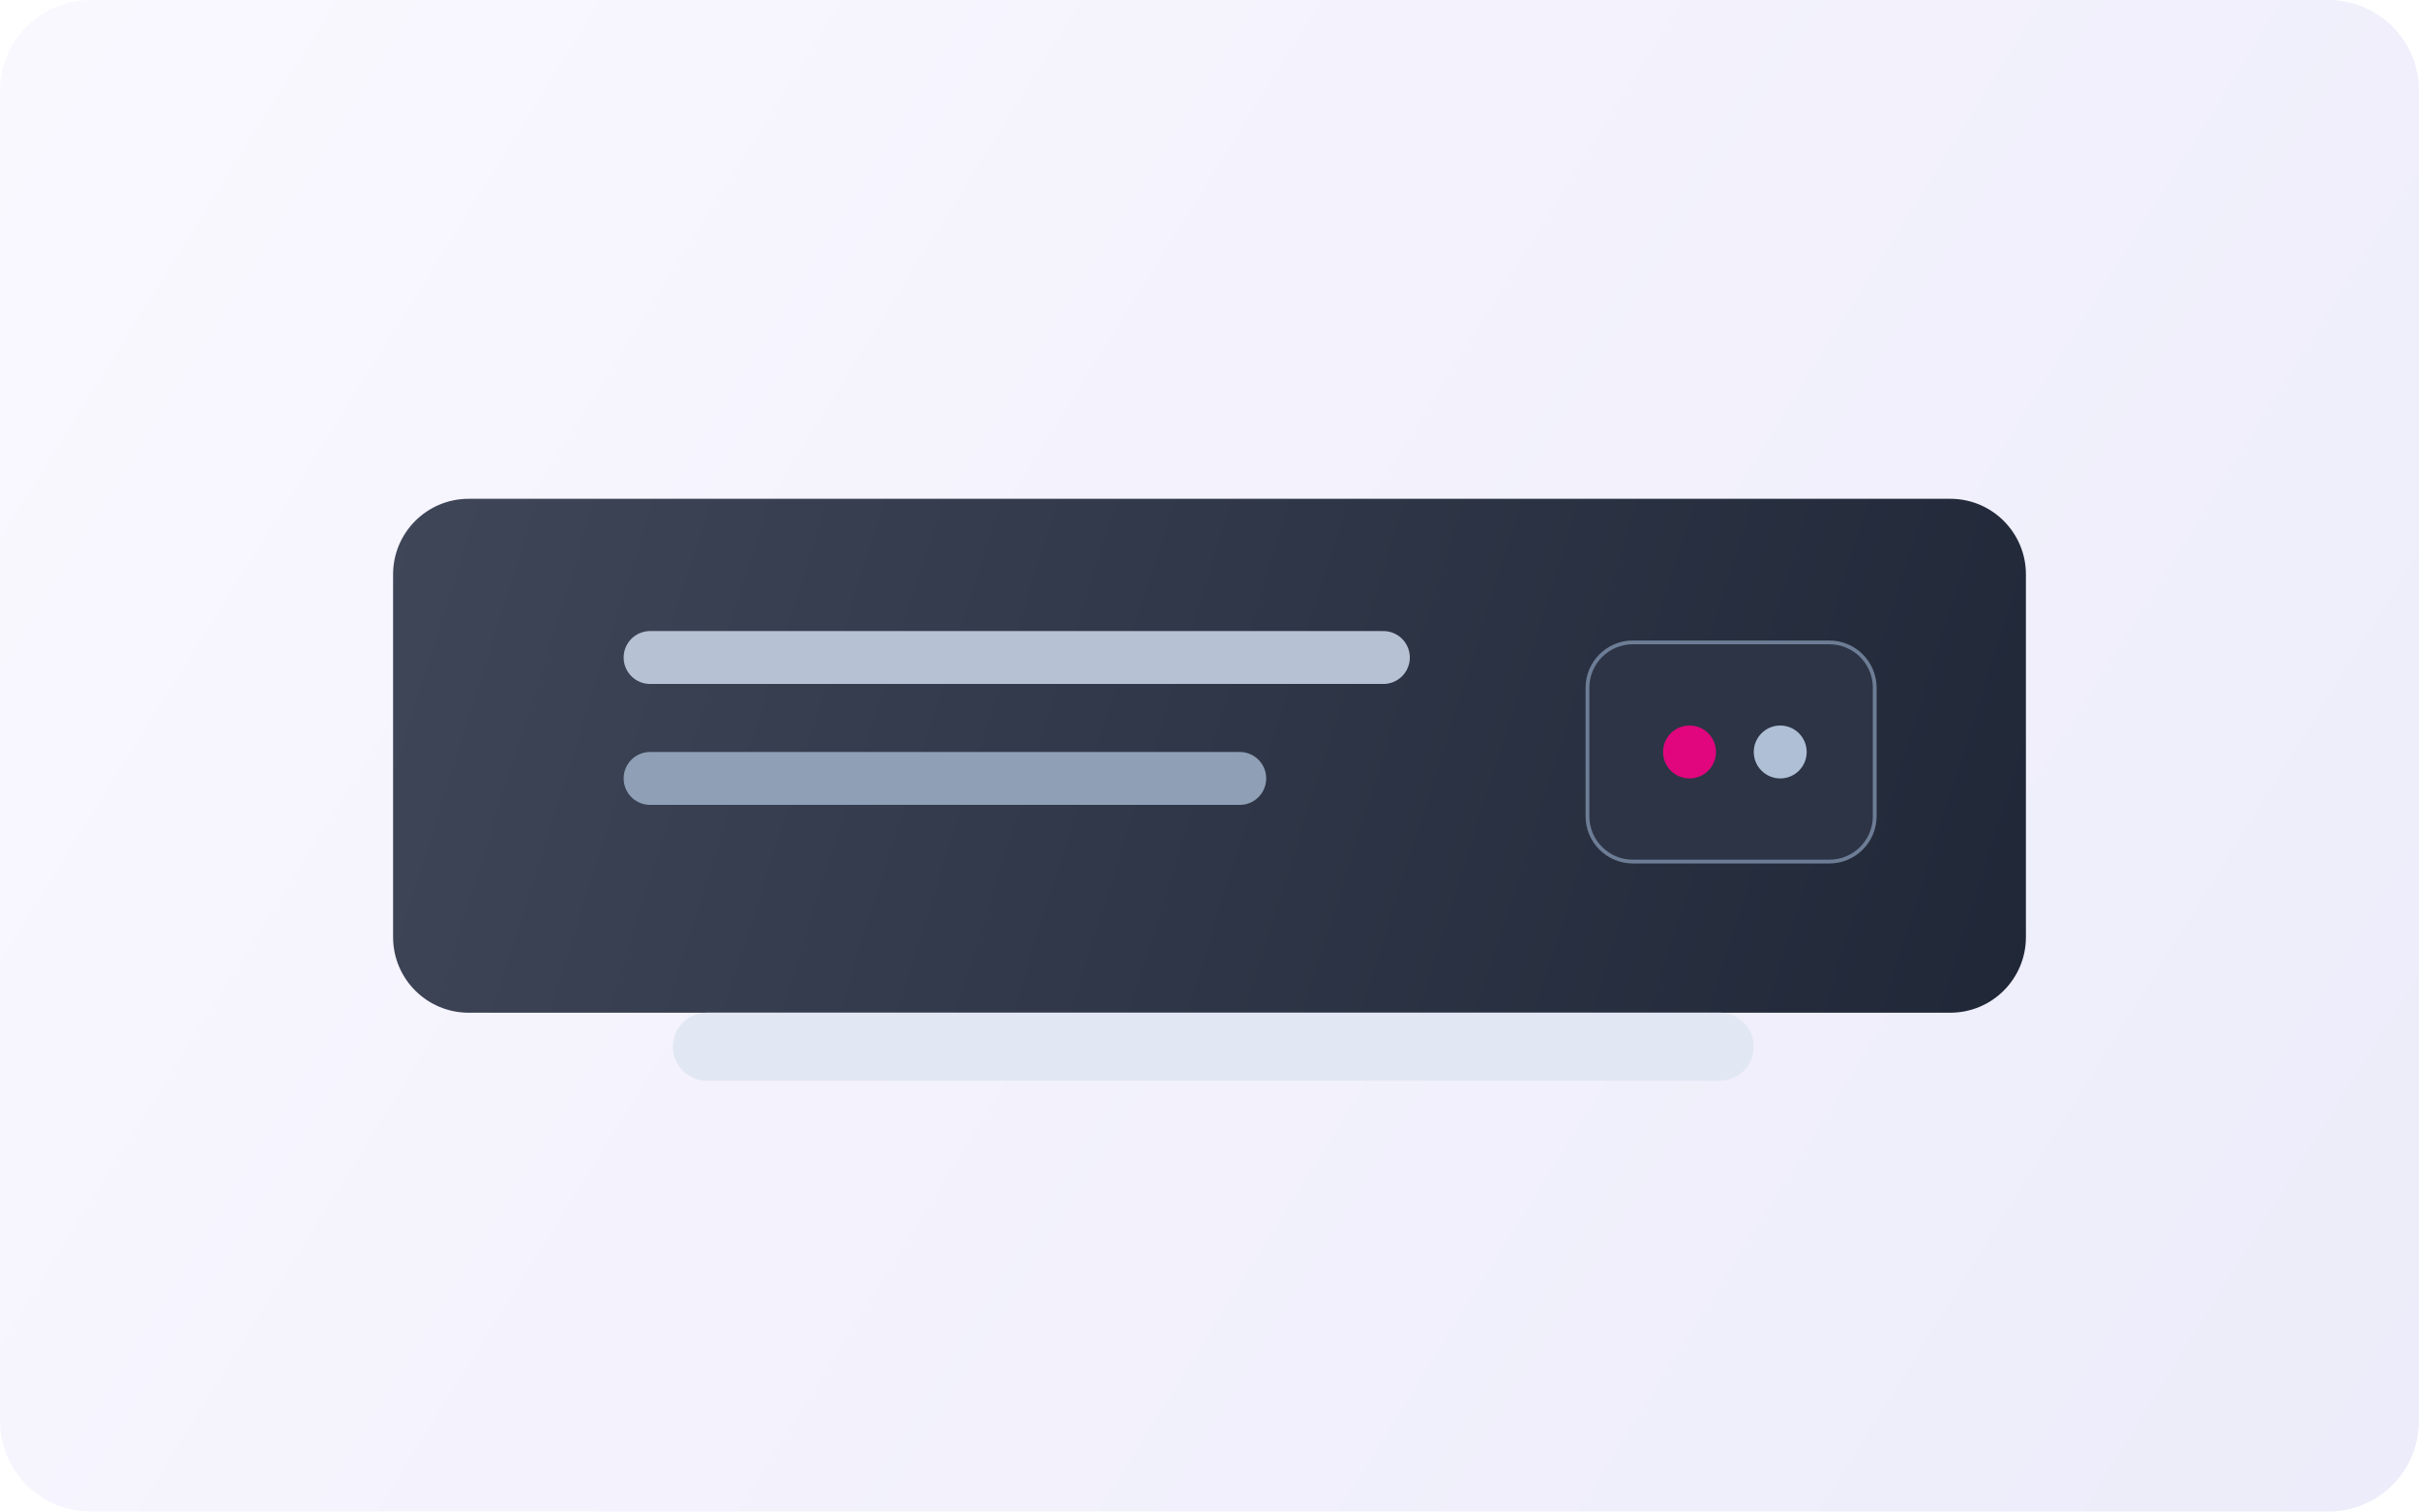
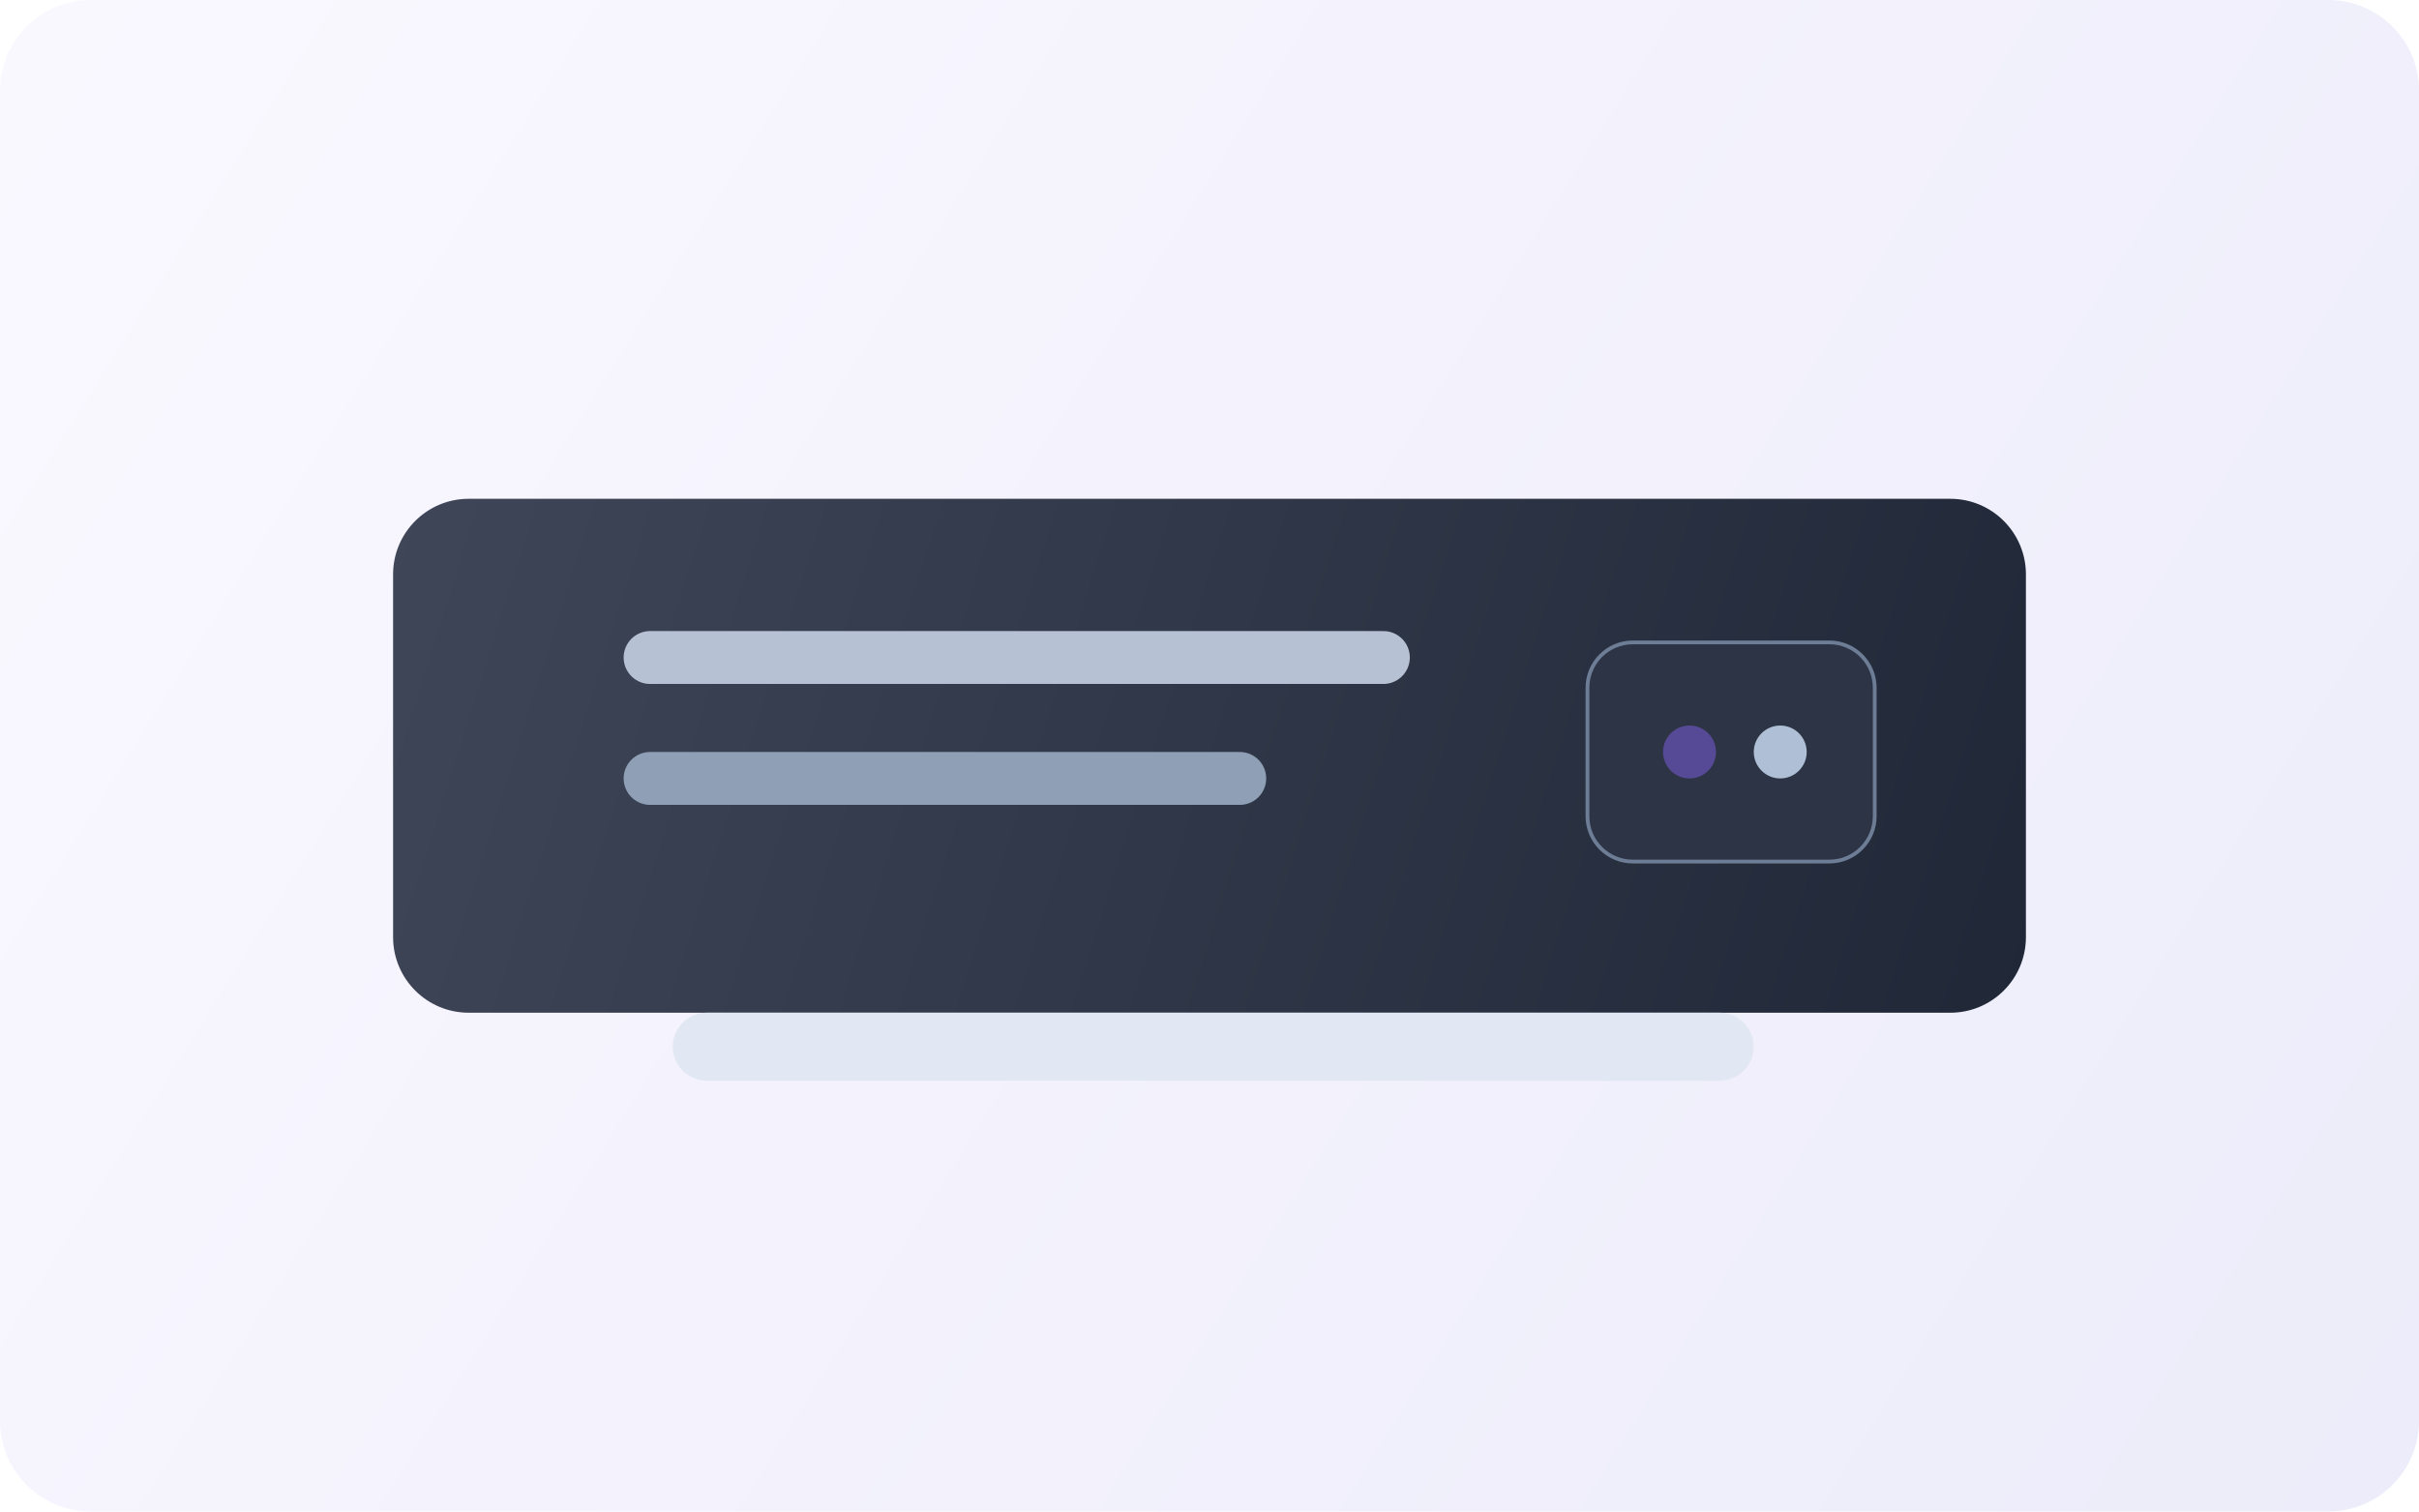
<svg xmlns="http://www.w3.org/2000/svg" width="640" height="400" viewBox="0 0 640 400" fill="none">
  <defs>
    <linearGradient id="bg2" x1="0" y1="0" x2="640" y2="400" gradientUnits="userSpaceOnUse">
      <stop stop-color="#FAF8FF" />
      <stop offset="1" stop-color="#ECECFA" />
    </linearGradient>
    <linearGradient id="body2" x1="104" y1="132" x2="536" y2="268" gradientUnits="userSpaceOnUse">
      <stop stop-color="#3F4658" />
      <stop offset="1" stop-color="#202737" />
    </linearGradient>
  </defs>
  <rect width="640" height="400" rx="24" fill="url(#bg2)" />
  <rect x="104" y="132" width="432" height="136" rx="20" fill="url(#body2)" />
  <path d="M172 174H366" stroke="#B6C2D3" stroke-width="14" stroke-linecap="round" />
  <path d="M172 206H328" stroke="#8FA0B6" stroke-width="14" stroke-linecap="round" />
  <rect x="420" y="170" width="76" height="58" rx="12" fill="#2D3446" stroke="#6D7D95" />
-   <circle cx="447" cy="199" r="7" fill="#E1067D" />
+   <circle cx="447" cy="199" r="7" fill="#564A96" />
  <circle cx="471" cy="199" r="7" fill="#AFC0D6" />
  <rect x="178" y="268" width="286" height="18" rx="9" fill="#E2E8F3" />
</svg>
